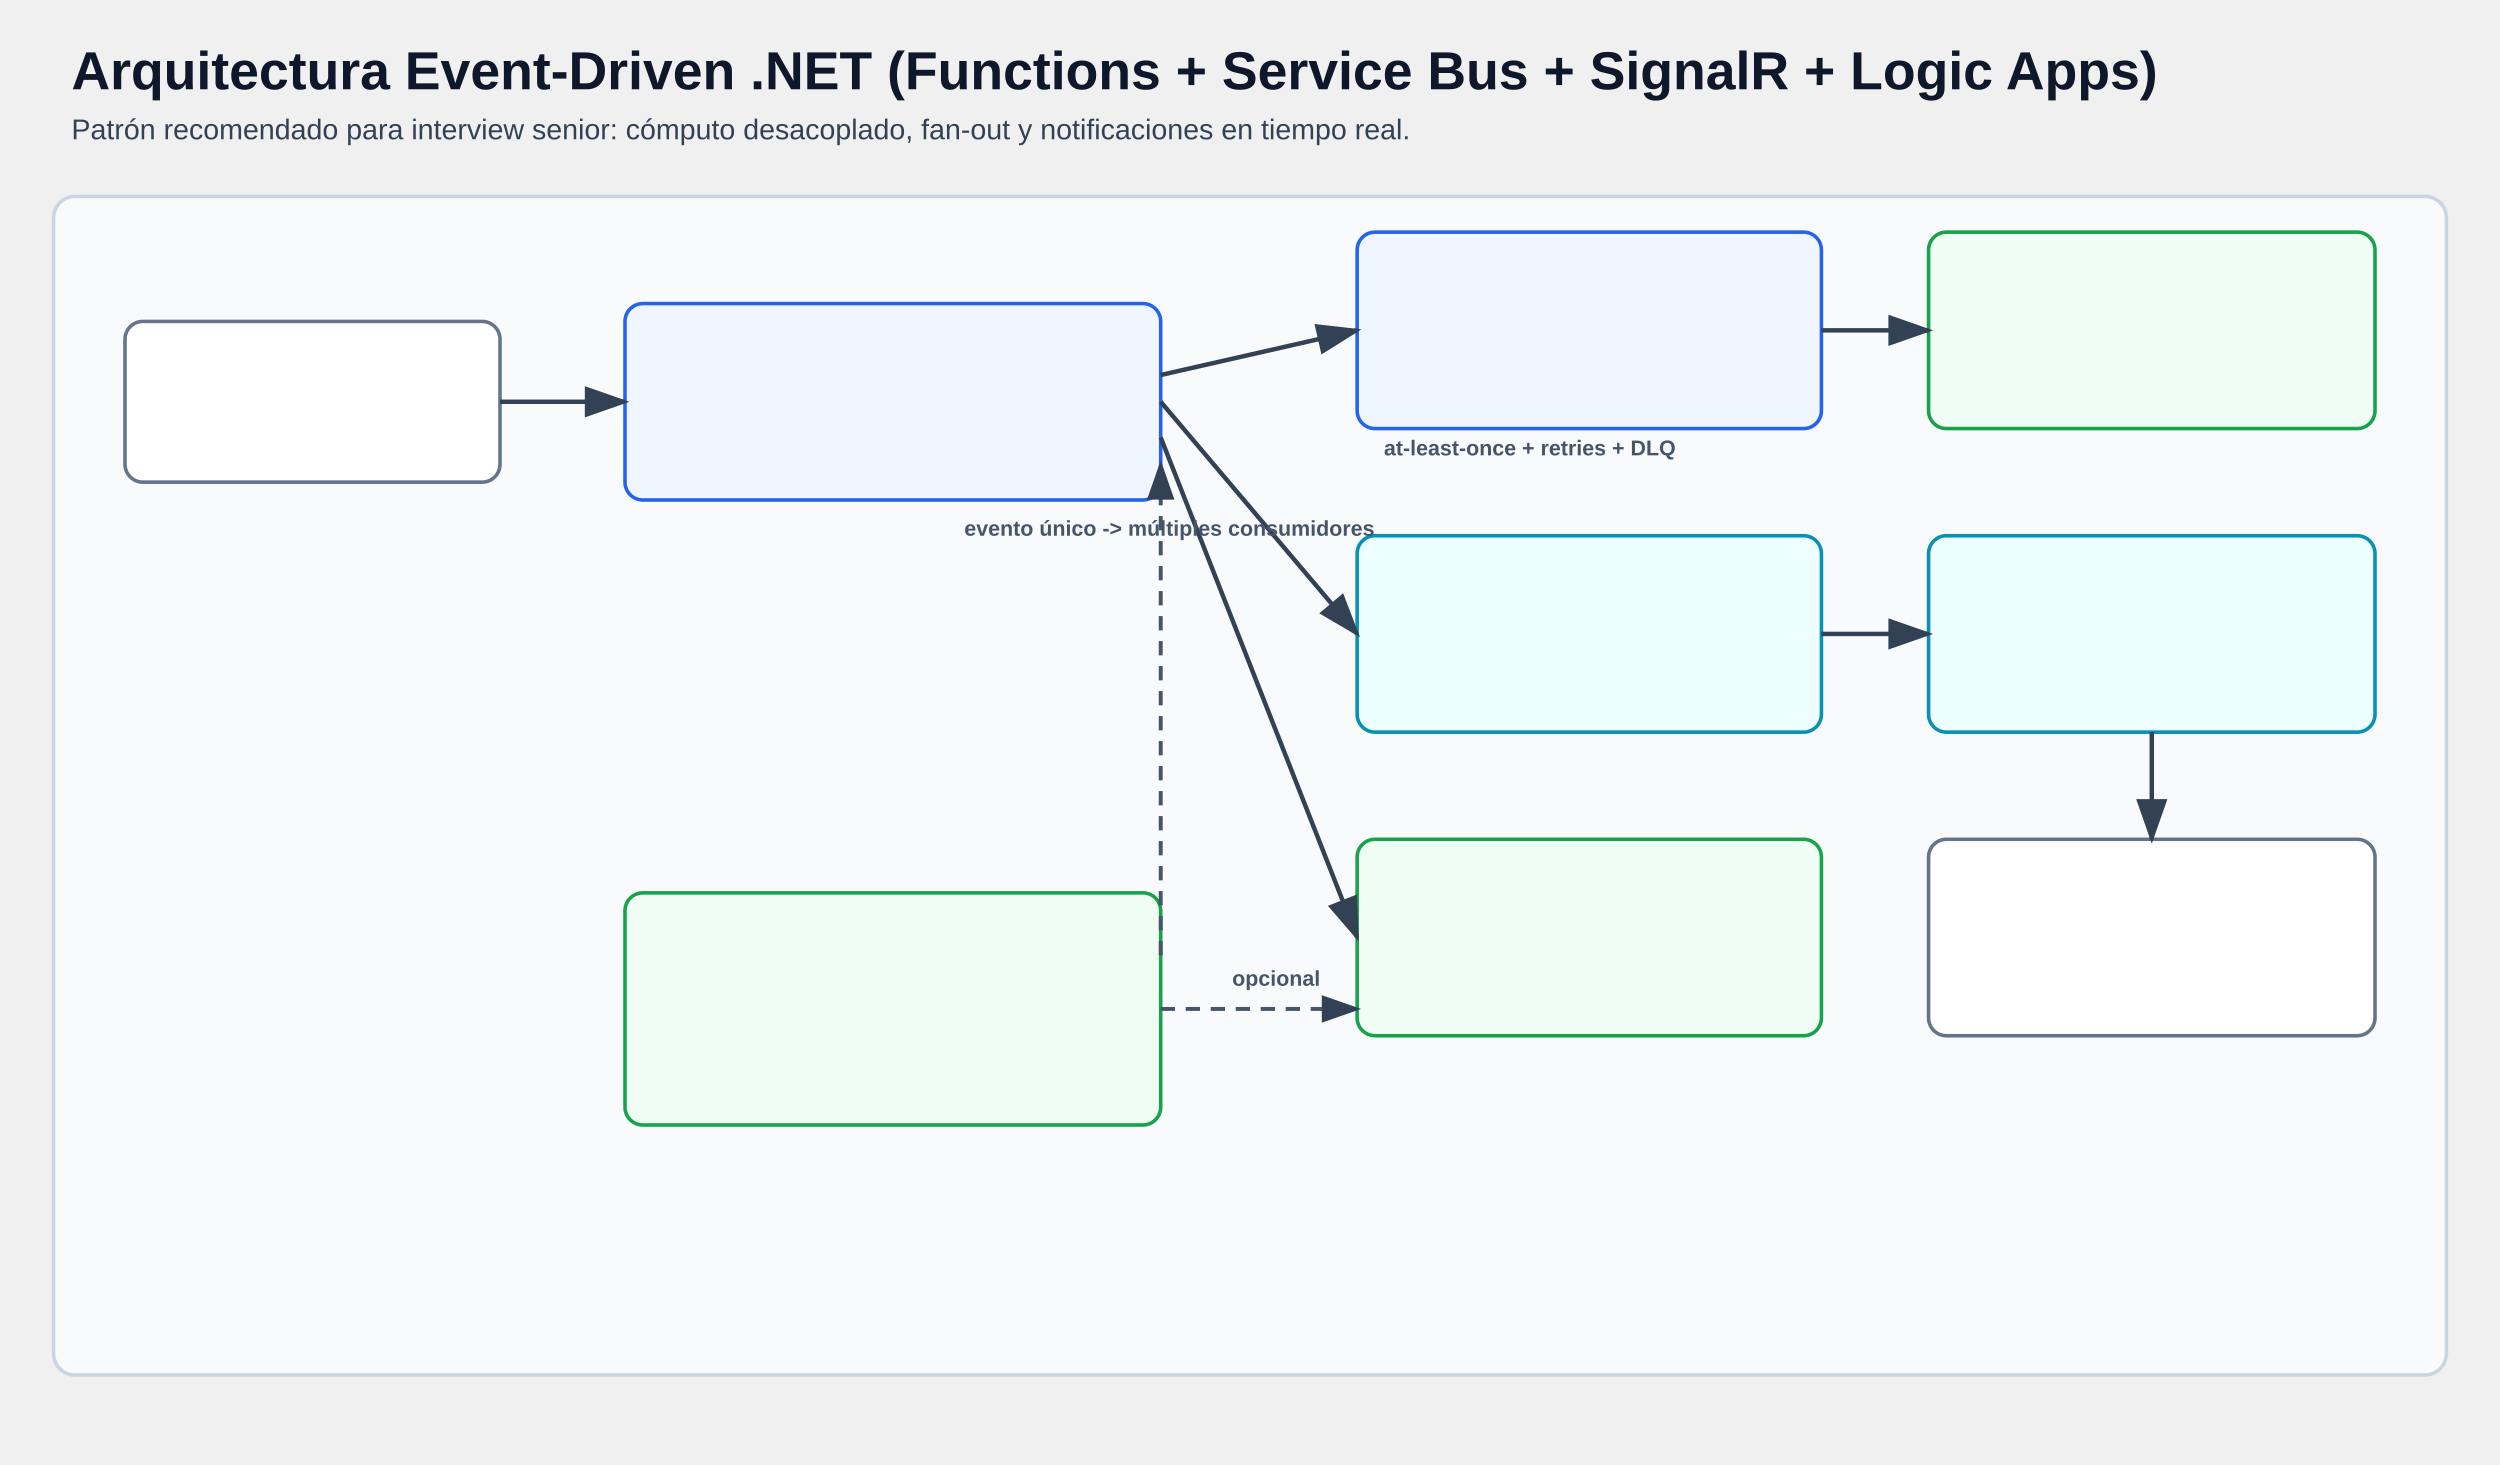
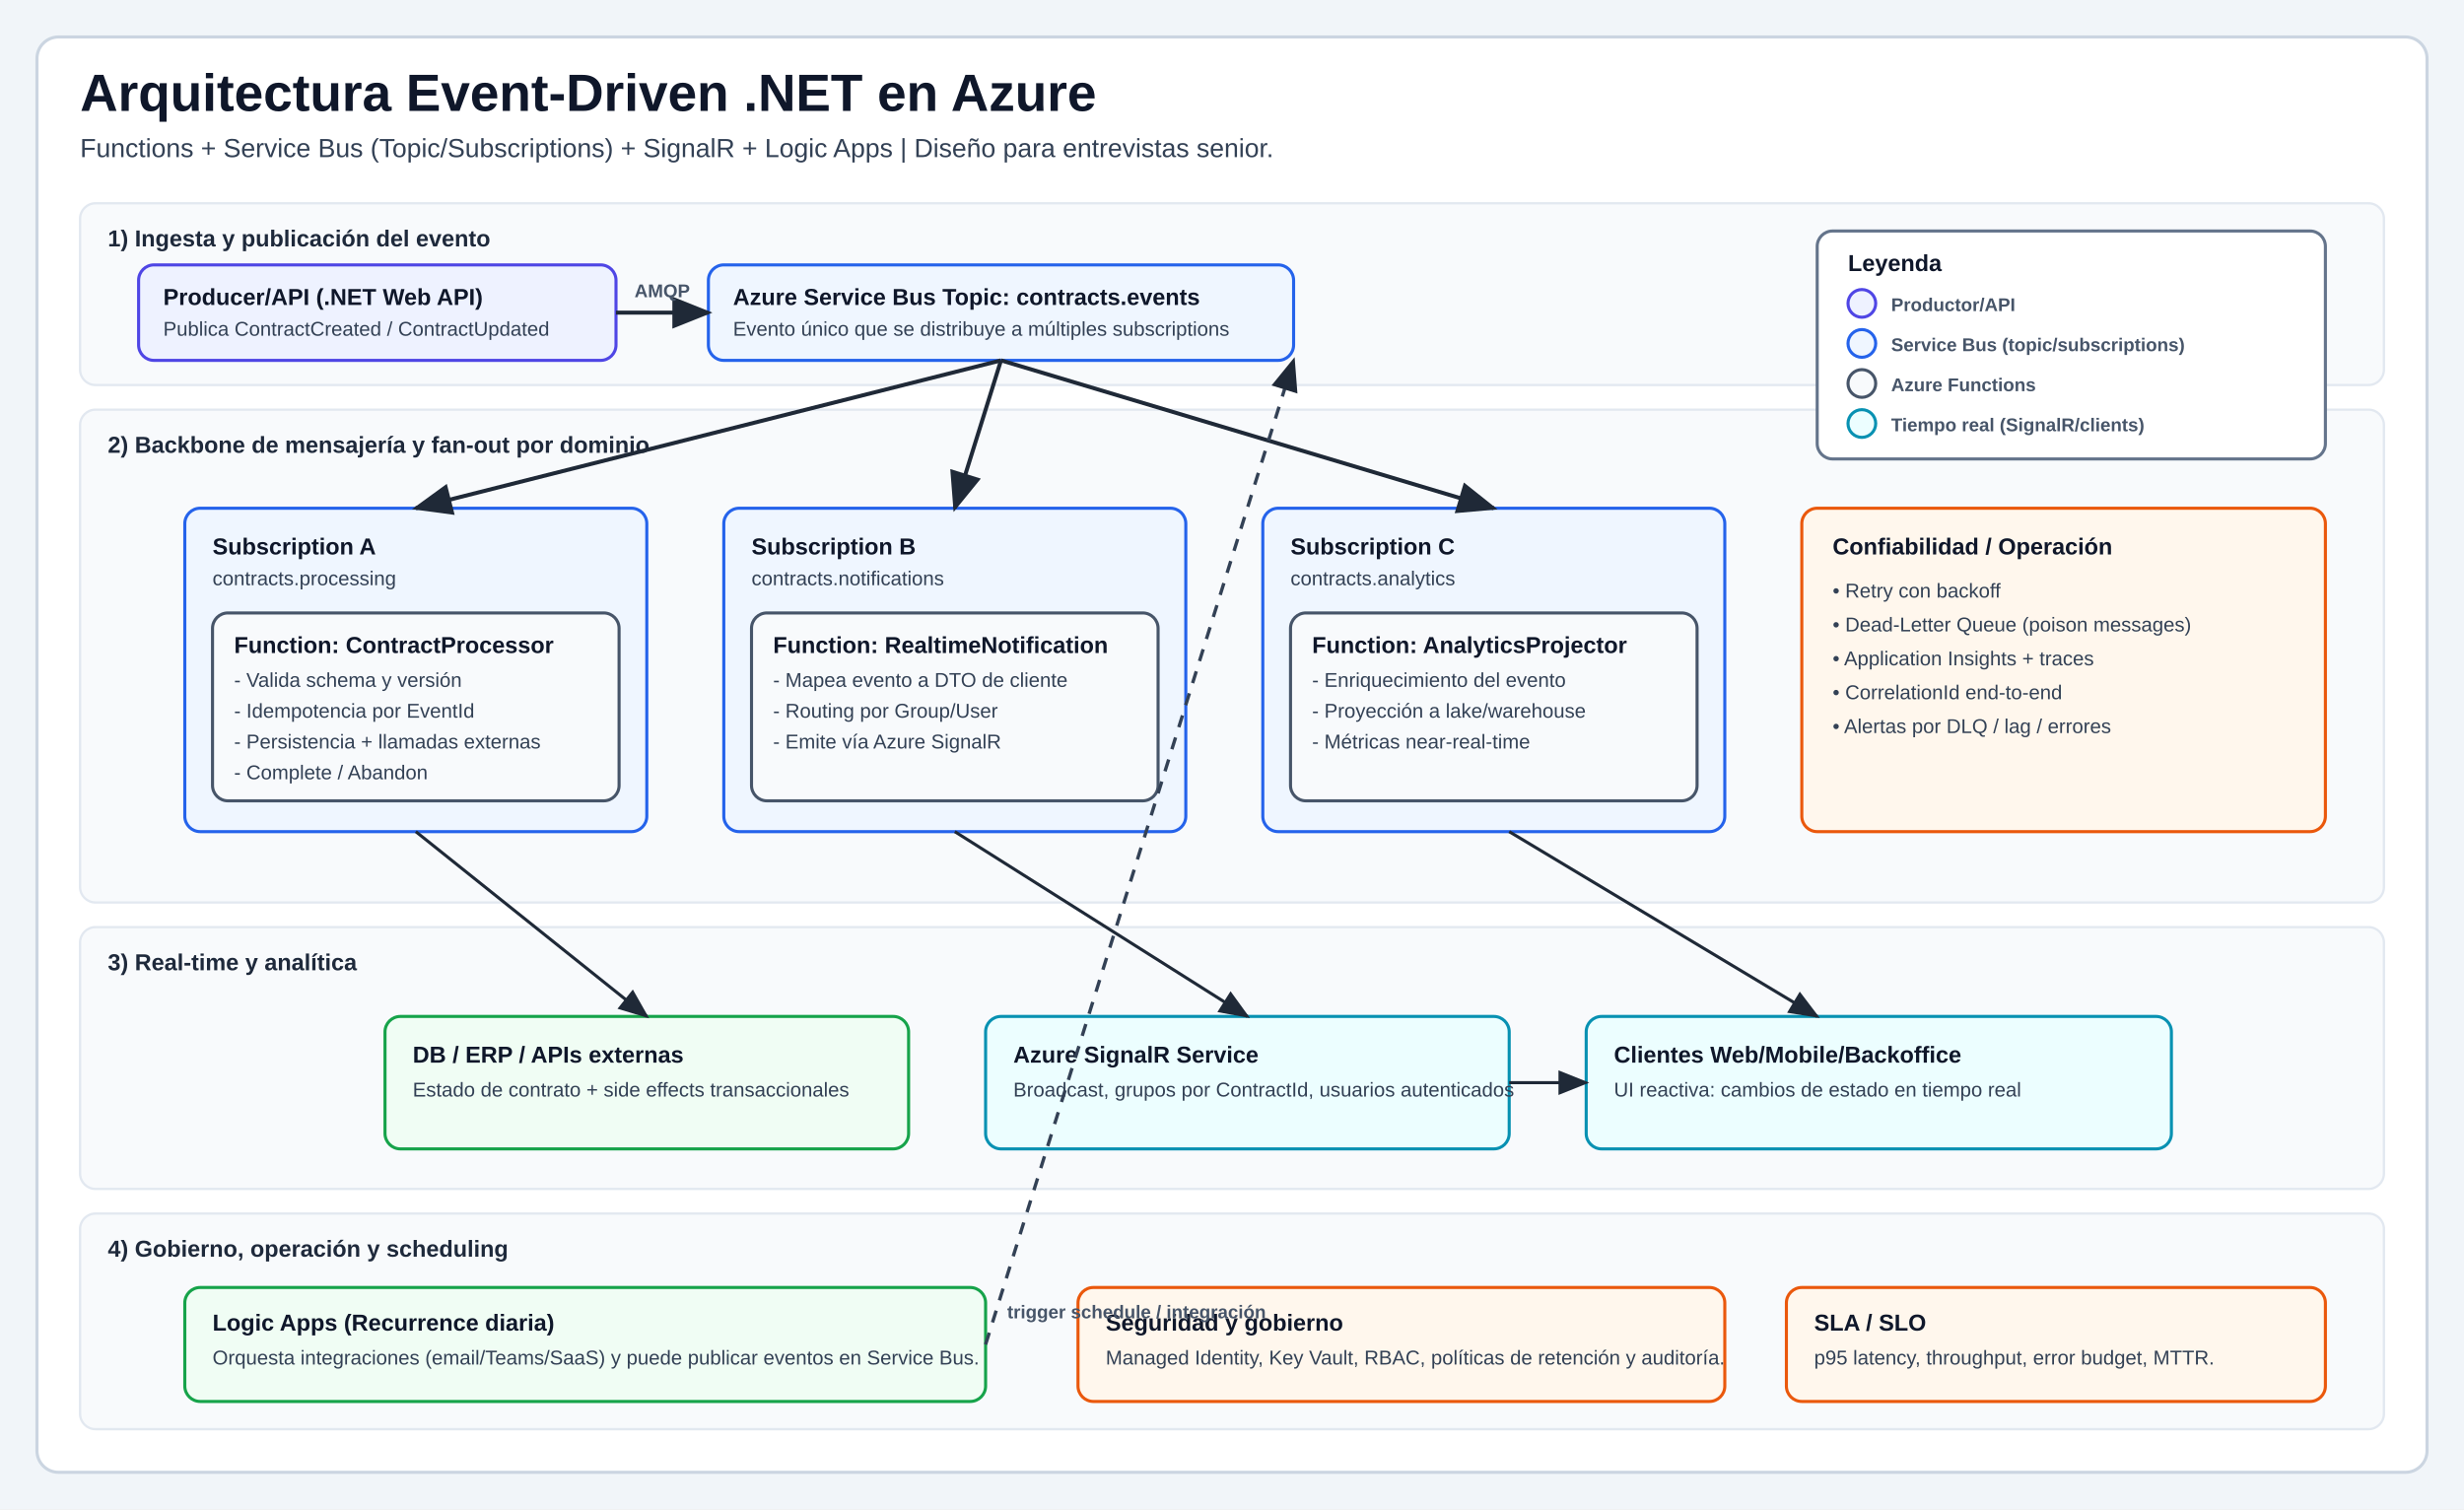
- <svg xmlns="http://www.w3.org/2000/svg" width="1400" height="820" viewBox="0 0 1400 820">
+ <svg xmlns="http://www.w3.org/2000/svg" width="1600" height="980" viewBox="0 0 1600 980">
  <defs>
    <style>
-       .title { font: 700 30px Arial, sans-serif; fill: #0f172a; }
-       .subtitle { font: 500 16px Arial, sans-serif; fill: #334155; }
-       .box-title { font: 700 16px Arial, sans-serif; fill: #0f172a; }
-       .box-text { font: 400 13px Arial, sans-serif; fill: #1e293b; }
-       .lane { fill: #f8fafc; stroke: #cbd5e1; stroke-width: 2; rx: 12; }
-       .box { fill: #ffffff; stroke: #64748b; stroke-width: 2; rx: 10; }
-       .azure { fill: #eff6ff; stroke: #2563eb; }
-       .realtime { fill: #ecfeff; stroke: #0891b2; }
+       .bg { fill: #f1f5f9; }
+       .panel { fill: #ffffff; stroke: #cbd5e1; stroke-width: 2; rx: 14; }
+       .lane { fill: #f8fafc; stroke: #e2e8f0; stroke-width: 1.5; rx: 10; }
+       .title { font: 700 34px 'Segoe UI', Arial, sans-serif; fill: #0f172a; }
+       .subtitle { font: 400 17px 'Segoe UI', Arial, sans-serif; fill: #334155; }
+       .lane-title { font: 700 15px 'Segoe UI', Arial, sans-serif; fill: #1e293b; }
+       .card-title { font: 700 15px 'Segoe UI', Arial, sans-serif; fill: #0f172a; }
+       .card-text { font: 400 13px 'Segoe UI', Arial, sans-serif; fill: #334155; }
+       .small { font: 600 12px 'Segoe UI', Arial, sans-serif; fill: #475569; }
+ 
+       .card { fill: #ffffff; stroke: #64748b; stroke-width: 2; rx: 10; }
+       .api { fill: #eef2ff; stroke: #4f46e5; }
+       .bus { fill: #eff6ff; stroke: #2563eb; }
+       .fn { fill: #f8fafc; stroke: #475569; }
+       .rt { fill: #ecfeff; stroke: #0891b2; }
      .ops { fill: #f0fdf4; stroke: #16a34a; }
-       .arrow { stroke: #334155; stroke-width: 2.5; fill: none; marker-end: url(#arrowhead); }
-       .arrow-dashed { stroke: #475569; stroke-width: 2.2; fill: none; stroke-dasharray: 8 6; marker-end: url(#arrowhead); }
-       .note { font: 600 12px Arial, sans-serif; fill: #475569; }
+       .govern { fill: #fff7ed; stroke: #ea580c; }
+ 
+       .arrow { stroke: #1f2937; stroke-width: 2.6; fill: none; marker-end: url(#arrow); }
+       .dashed { stroke: #334155; stroke-width: 2.2; fill: none; stroke-dasharray: 8 7; marker-end: url(#arrow); }
+       .thin { stroke-width: 2; }
    </style>
-     <marker id="arrowhead" markerWidth="10" markerHeight="7" refX="9" refY="3.5" orient="auto">
-       <polygon points="0 0, 10 3.5, 0 7" fill="#334155" />
+     <marker id="arrow" markerWidth="10" markerHeight="8" refX="9" refY="4" orient="auto">
+       <polygon points="0,0 10,4 0,8" fill="#1f2937" />
    </marker>
  </defs>
-   <text x="40" y="50" class="title">Arquitectura Event-Driven .NET (Functions + Service Bus + SignalR + Logic Apps)</text>
-   <text x="40" y="78" class="subtitle">Patrón recomendado para interview senior: cómputo desacoplado, fan-out y notificaciones en tiempo real.</text>
-   <rect x="30" y="110" width="1340" height="660" class="lane" />
-   <rect x="70" y="180" width="210" height="90" class="box">
-     <text x="85" y="212" class="box-title">Producer / API</text>
-     <text x="85" y="235" class="box-text">Publica ContractCreated</text>
-     <text x="85" y="254" class="box-text">con CorrelationId</text>
-   </rect>
-   <rect x="350" y="170" width="300" height="110" class="box azure">
-     <text x="368" y="205" class="box-title">Azure Service Bus Topic</text>
-     <text x="368" y="228" class="box-text">contracts.events</text>
-     <text x="368" y="248" class="box-text">Fan-out hacia subscripciones</text>
-   </rect>
-   <rect x="760" y="130" width="260" height="110" class="box azure">
-     <text x="778" y="165" class="box-title">Sub: contracts.processing</text>
-     <text x="778" y="188" class="box-text">Function: Processor</text>
-     <text x="778" y="208" class="box-text">Idempotencia + DLQ</text>
-   </rect>
-   <rect x="1080" y="130" width="250" height="110" class="box ops">
-     <text x="1098" y="165" class="box-title">DB / External APIs</text>
-     <text x="1098" y="188" class="box-text">Persistencia y side effects</text>
-   </rect>
-   <rect x="760" y="300" width="260" height="110" class="box realtime">
-     <text x="778" y="335" class="box-title">Sub: contracts.notifications</text>
-     <text x="778" y="358" class="box-text">Function: Notify</text>
-     <text x="778" y="378" class="box-text">SignalR output binding</text>
-   </rect>
-   <rect x="1080" y="300" width="250" height="110" class="box realtime">
-     <text x="1098" y="335" class="box-title">Azure SignalR Service</text>
-     <text x="1098" y="358" class="box-text">Broadcast / Groups / Users</text>
-   </rect>
-   <rect x="1080" y="470" width="250" height="110" class="box">
-     <text x="1098" y="505" class="box-title">Clientes Web/Mobile</text>
-     <text x="1098" y="528" class="box-text">Actualización en tiempo real</text>
-   </rect>
-   <rect x="760" y="470" width="260" height="110" class="box ops">
-     <text x="778" y="505" class="box-title">Sub: contracts.analytics</text>
-     <text x="778" y="528" class="box-text">Function: Analytics</text>
-     <text x="778" y="548" class="box-text">Data Lake / BI</text>
-   </rect>
-   <rect x="350" y="500" width="300" height="130" class="box ops">
-     <text x="368" y="535" class="box-title">Logic Apps (Recurrence)</text>
-     <text x="368" y="558" class="box-text">Trigger diario (scheduler)</text>
-     <text x="368" y="578" class="box-text">Integraciones SaaS / email / Teams</text>
-     <text x="368" y="598" class="box-text">Puede publicar eventos adicionales</text>
-   </rect>
-   <path d="M280 225 L350 225" class="arrow" />
-   <path d="M650 210 L760 185" class="arrow" />
-   <path d="M650 225 L760 355" class="arrow" />
-   <path d="M650 245 L760 525" class="arrow" />
-   <path d="M1020 185 L1080 185" class="arrow" />
-   <path d="M1020 355 L1080 355" class="arrow" />
-   <path d="M1205 410 L1205 470" class="arrow" />
-   <path d="M650 565 L760 565" class="arrow-dashed" />
-   <path d="M650 535 L650 260" class="arrow-dashed" />
-   <text x="690" y="552" class="note">opcional</text>
-   <text x="540" y="300" class="note">evento único -&gt; múltiples consumidores</text>
-   <text x="775" y="255" class="note">at-least-once + retries + DLQ</text>
+   <rect x="0" y="0" width="1600" height="980" class="bg" />
+   <rect x="24" y="24" width="1552" height="932" class="panel" />
+   <text x="52" y="72" class="title">Arquitectura Event-Driven .NET en Azure</text>
+   <text x="52" y="102" class="subtitle">Functions + Service Bus (Topic/Subscriptions) + SignalR + Logic Apps | Diseño para entrevistas senior.</text>
+   <rect x="52" y="132" width="1496" height="118" class="lane" />
+   <text x="70" y="160" class="lane-title">1) Ingesta y publicación del evento</text>
+   <rect x="52" y="266" width="1496" height="320" class="lane" />
+   <text x="70" y="294" class="lane-title">2) Backbone de mensajería y fan-out por dominio</text>
+   <rect x="52" y="602" width="1496" height="170" class="lane" />
+   <text x="70" y="630" class="lane-title">3) Real-time y analítica</text>
+   <rect x="52" y="788" width="1496" height="140" class="lane" />
+   <text x="70" y="816" class="lane-title">4) Gobierno, operación y scheduling</text>
+   <rect x="90" y="172" width="310" height="62" class="card api" />
+   <text x="106" y="198" class="card-title">Producer/API (.NET Web API)</text>
+   <text x="106" y="218" class="card-text">Publica ContractCreated / ContractUpdated</text>
+   <rect x="460" y="172" width="380" height="62" class="card bus" />
+   <text x="476" y="198" class="card-title">Azure Service Bus Topic: contracts.events</text>
+   <text x="476" y="218" class="card-text">Evento único que se distribuye a múltiples subscriptions</text>
+   <path d="M400 203 L460 203" class="arrow" />
+   <text x="412" y="193" class="small">AMQP</text>
+   <rect x="120" y="330" width="300" height="210" class="card bus" />
+   <text x="138" y="360" class="card-title">Subscription A</text>
+   <text x="138" y="380" class="card-text">contracts.processing</text>
+   <rect x="138" y="398" width="264" height="122" class="card fn" />
+   <text x="152" y="424" class="card-title">Function: ContractProcessor</text>
+   <text x="152" y="446" class="card-text">- Valida schema y versión</text>
+   <text x="152" y="466" class="card-text">- Idempotencia por EventId</text>
+   <text x="152" y="486" class="card-text">- Persistencia + llamadas externas</text>
+   <text x="152" y="506" class="card-text">- Complete / Abandon</text>
+   <rect x="470" y="330" width="300" height="210" class="card bus" />
+   <text x="488" y="360" class="card-title">Subscription B</text>
+   <text x="488" y="380" class="card-text">contracts.notifications</text>
+   <rect x="488" y="398" width="264" height="122" class="card fn" />
+   <text x="502" y="424" class="card-title">Function: RealtimeNotification</text>
+   <text x="502" y="446" class="card-text">- Mapea evento a DTO de cliente</text>
+   <text x="502" y="466" class="card-text">- Routing por Group/User</text>
+   <text x="502" y="486" class="card-text">- Emite vía Azure SignalR</text>
+   <rect x="820" y="330" width="300" height="210" class="card bus" />
+   <text x="838" y="360" class="card-title">Subscription C</text>
+   <text x="838" y="380" class="card-text">contracts.analytics</text>
+   <rect x="838" y="398" width="264" height="122" class="card fn" />
+   <text x="852" y="424" class="card-title">Function: AnalyticsProjector</text>
+   <text x="852" y="446" class="card-text">- Enriquecimiento del evento</text>
+   <text x="852" y="466" class="card-text">- Proyección a lake/warehouse</text>
+   <text x="852" y="486" class="card-text">- Métricas near-real-time</text>
+   <rect x="1170" y="330" width="340" height="210" class="card govern" />
+   <text x="1190" y="360" class="card-title">Confiabilidad / Operación</text>
+   <text x="1190" y="388" class="card-text">• Retry con backoff</text>
+   <text x="1190" y="410" class="card-text">• Dead-Letter Queue (poison messages)</text>
+   <text x="1190" y="432" class="card-text">• Application Insights + traces</text>
+   <text x="1190" y="454" class="card-text">• CorrelationId end-to-end</text>
+   <text x="1190" y="476" class="card-text">• Alertas por DLQ / lag / errores</text>
+   <path d="M650 234 L270 330" class="arrow" />
+   <path d="M650 234 L620 330" class="arrow" />
+   <path d="M650 234 L970 330" class="arrow" />
+   <rect x="250" y="660" width="340" height="86" class="card ops" />
+   <text x="268" y="690" class="card-title">DB / ERP / APIs externas</text>
+   <text x="268" y="712" class="card-text">Estado de contrato + side effects transaccionales</text>
+   <rect x="640" y="660" width="340" height="86" class="card rt" />
+   <text x="658" y="690" class="card-title">Azure SignalR Service</text>
+   <text x="658" y="712" class="card-text">Broadcast, grupos por ContractId, usuarios autenticados</text>
+   <rect x="1030" y="660" width="380" height="86" class="card rt" />
+   <text x="1048" y="690" class="card-title">Clientes Web/Mobile/Backoffice</text>
+   <text x="1048" y="712" class="card-text">UI reactiva: cambios de estado en tiempo real</text>
+   <path d="M270 540 L420 660" class="arrow thin" />
+   <path d="M620 540 L810 660" class="arrow thin" />
+   <path d="M980 540 L1180 660" class="arrow thin" />
+   <path d="M980 703 L1030 703" class="arrow thin" />
+   <rect x="120" y="836" width="520" height="74" class="card ops" />
+   <text x="138" y="864" class="card-title">Logic Apps (Recurrence diaria)</text>
+   <text x="138" y="886" class="card-text">Orquesta integraciones (email/Teams/SaaS) y puede publicar eventos en Service Bus.</text>
+   <rect x="700" y="836" width="420" height="74" class="card govern" />
+   <text x="718" y="864" class="card-title">Seguridad y gobierno</text>
+   <text x="718" y="886" class="card-text">Managed Identity, Key Vault, RBAC, políticas de retención y auditoría.</text>
+   <rect x="1160" y="836" width="350" height="74" class="card govern" />
+   <text x="1178" y="864" class="card-title">SLA / SLO</text>
+   <text x="1178" y="886" class="card-text">p95 latency, throughput, error budget, MTTR.</text>
+   <path d="M640 873 L840 234" class="dashed" />
+   <text x="654" y="856" class="small">trigger schedule / integración</text>
+   <rect x="1180" y="150" width="330" height="148" class="card" />
+   <text x="1200" y="176" class="card-title">Leyenda</text>
+   <rect x="1200" y="188" width="18" height="18" class="card api" />
+   <text x="1228" y="202" class="small">Productor/API</text>
+   <rect x="1200" y="214" width="18" height="18" class="card bus" />
+   <text x="1228" y="228" class="small">Service Bus (topic/subscriptions)</text>
+   <rect x="1200" y="240" width="18" height="18" class="card fn" />
+   <text x="1228" y="254" class="small">Azure Functions</text>
+   <rect x="1200" y="266" width="18" height="18" class="card rt" />
+   <text x="1228" y="280" class="small">Tiempo real (SignalR/clients)</text>
</svg>
